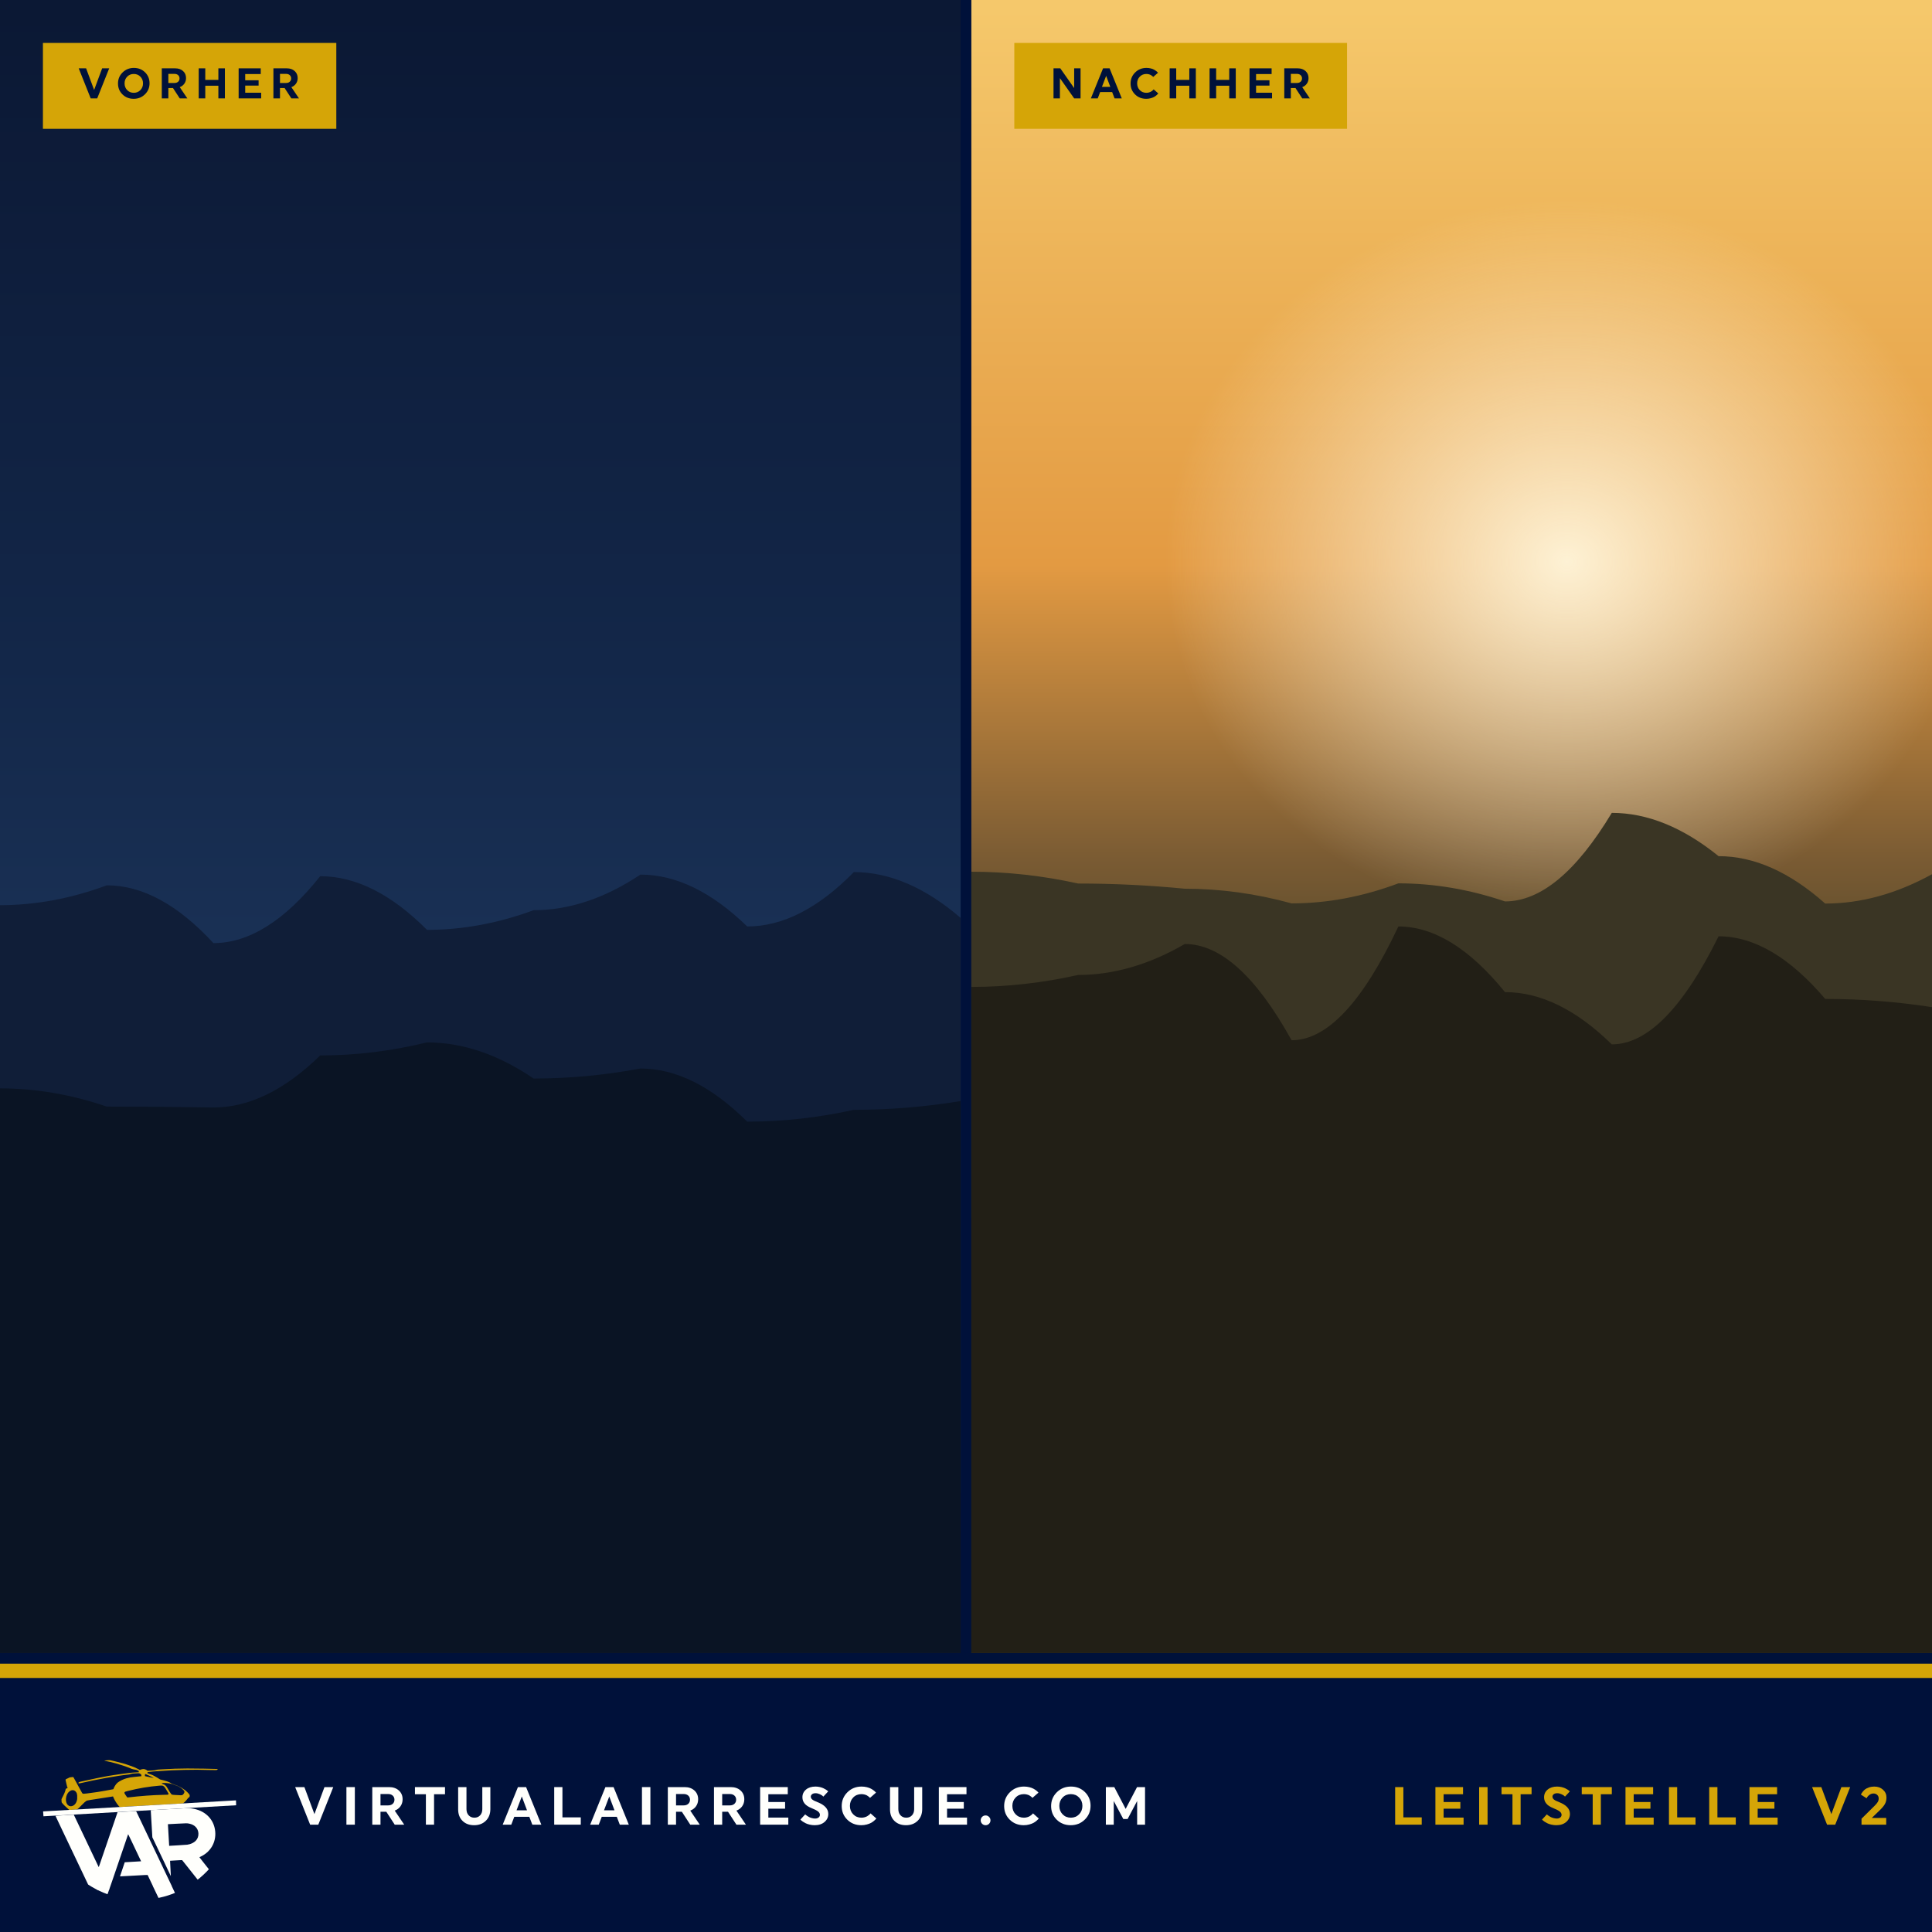
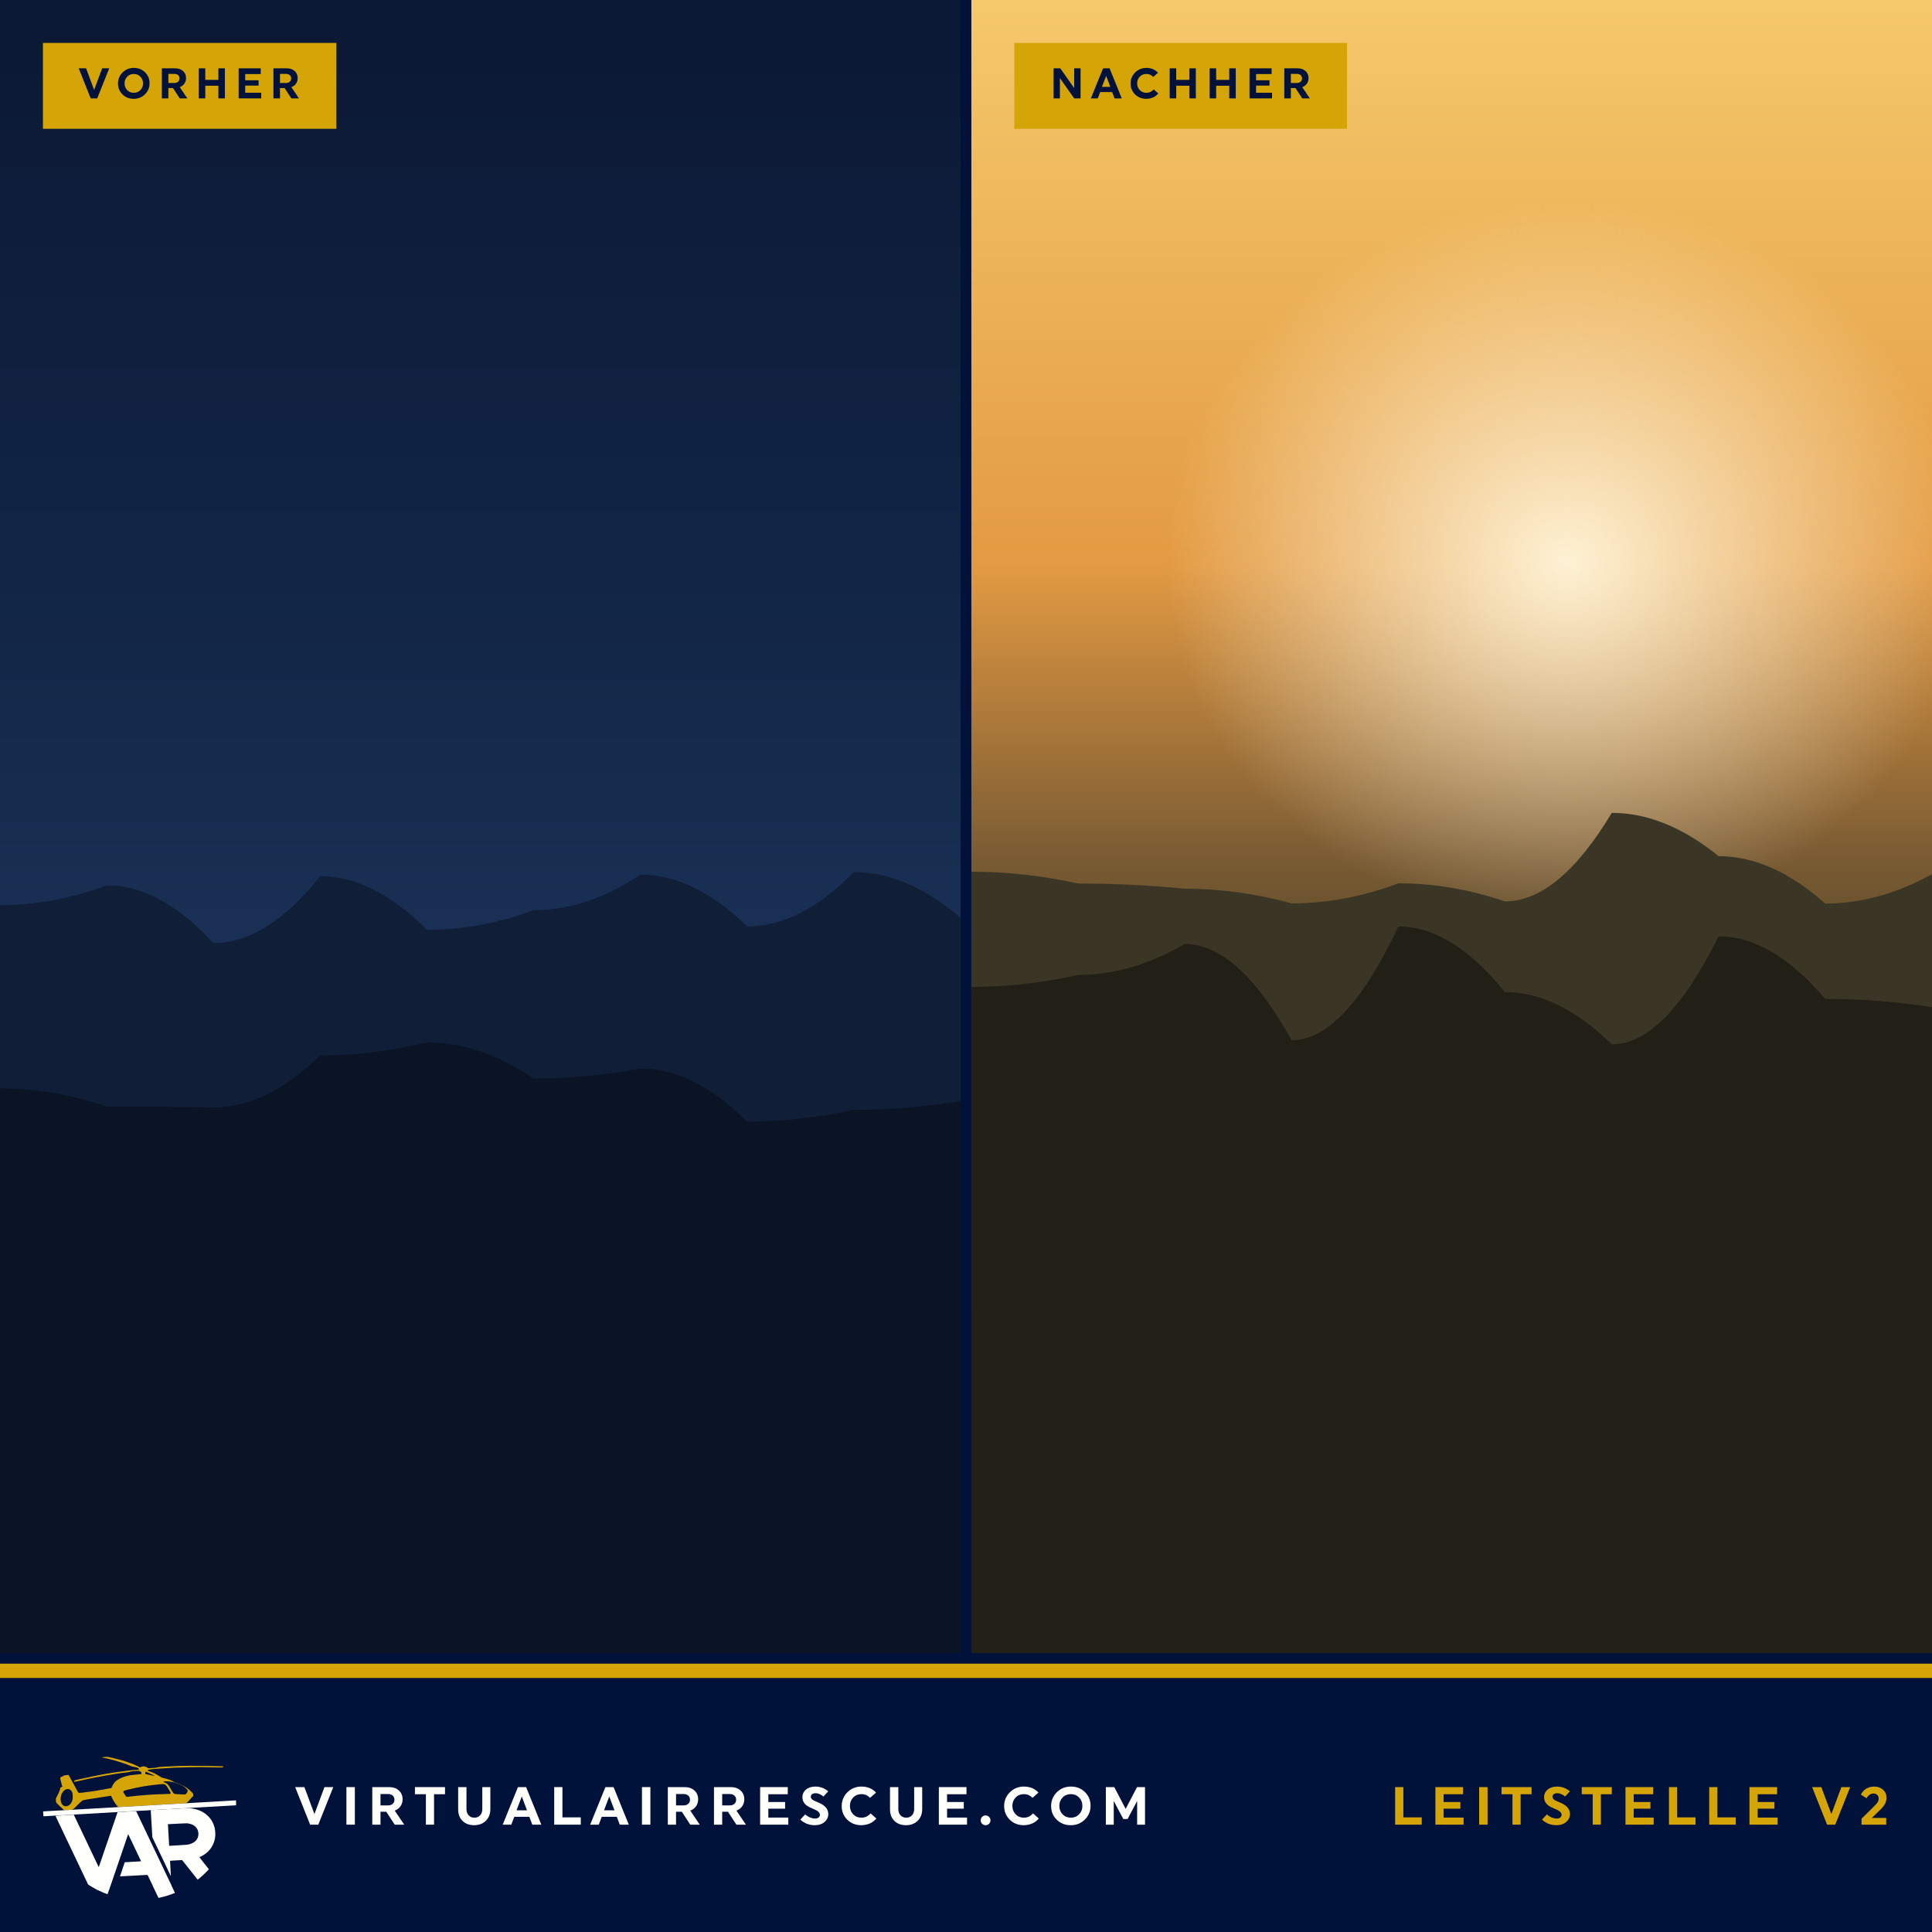
<svg xmlns="http://www.w3.org/2000/svg" viewBox="0 0 1080 1080" width="1080" height="1080">
  <rect width="1080" height="1080" fill="#00113A" />
  <defs>
    <clipPath id="cmp40">
      <rect x="0.0" y="0" width="537.0" height="924" />
    </clipPath>
  </defs>
  <g clip-path="url(#cmp40)">
    <g transform="translate(0.0,0)">
      <defs>
        <linearGradient id="sc41" x1="0" y1="0" x2="0" y2="1">
          <stop offset="0%" stop-color="#0B1834" />
          <stop offset="40%" stop-color="#132749" />
          <stop offset="62%" stop-color="#1B3358" />
          <stop offset="100%" stop-color="#0A1426" />
        </linearGradient>
      </defs>
      <rect width="537.0" height="924" fill="url(#sc41)" />
      <path d="M0,924 L0,506.0 Q29.8,506.0 59.7,494.9 Q89.5,494.9 119.3,527.2 Q149.2,527.2 179.0,489.8 Q208.8,489.8 238.7,519.8 Q268.5,519.8 298.3,508.8 Q328.2,508.8 358.0,488.9 Q387.8,488.9 417.7,517.9 Q447.5,517.9 477.3,487.5 Q507.2,487.5 537.0,513.1 L537.0,924 Z" fill="#101E38" />
      <path d="M0,924 L0,608.4 Q29.8,608.4 59.7,618.6 Q89.5,618.6 119.3,619.1 Q149.2,619.1 179.0,590.0 Q208.8,590.0 238.7,582.7 Q268.5,582.7 298.3,602.9 Q328.2,602.9 358.0,597.3 Q387.8,597.3 417.7,627.0 Q447.5,627.0 477.3,620.4 Q507.2,620.4 537.0,615.5 L537.0,924 Z" fill="#0A1424" />
    </g>
  </g>
  <rect x="24.0" y="24" width="164" height="48" fill="#D5A507" />
  <g fill="#00113A" transform="translate(44.0,55.0)">
    <path transform="translate(0.00,0) scale(0.024,-0.024)" d="M279.0 0.0 0.0 700.0H172.0L359.0 197.0L546.0 700.0H710.0L431.0 0.0Z" />
    <path transform="translate(20.88,0) scale(0.024,-0.024)" d="M413.0 130.0Q505.0 130.0 566.5 193.0Q628.0 256.0 628.0 350.0Q628.0 443.0 566.5 506.0Q505.0 569.0 413.0 569.0Q320.0 569.0 259.0 506.0Q198.0 443.0 198.0 350.0Q198.0 256.0 259.0 193.0Q320.0 130.0 413.0 130.0ZM152.0 604.5Q259.0 710.0 415.0 710.0Q571.0 710.0 675.5 607.0Q780.0 504.0 780.0 352.0Q780.0 200.0 673.0 95.0Q566.0 -10.0 410.0 -10.0Q254.0 -10.0 149.5 92.5Q45.0 195.0 45.0 347.0Q45.0 499.0 152.0 604.5Z" />
    <path transform="translate(44.52,0) scale(0.024,-0.024)" d="M374.0 571.0H233.0V359.0H374.0Q429.0 359.0 461.0 388.5Q493.0 418.0 493.0 465.0Q493.0 512.0 461.0 541.5Q429.0 571.0 374.0 571.0ZM80.0 0.0V700.0H393.0Q505.0 700.0 575.0 637.0Q645.0 574.0 645.0 473.0Q645.0 399.0 605.5 343.0Q566.0 287.0 498.0 262.0L675.0 0.0H498.0L341.0 241.0H233.0V0.0Z" />
    <path transform="translate(65.16,0) scale(0.024,-0.024)" d="M538.0 0.0V295.0H233.0V0.0H80.0V700.0H233.0V431.0H538.0V700.0H690.0V0.0Z" />
    <path transform="translate(87.48,0) scale(0.024,-0.024)" d="M605.0 0.0H80.0V700.0H595.0V567.0H233.0V422.0H545.0V298.0H233.0V132.0H605.0Z" />
    <path transform="translate(106.92,0) scale(0.024,-0.024)" d="M374.0 571.0H233.0V359.0H374.0Q429.0 359.0 461.0 388.5Q493.0 418.0 493.0 465.0Q493.0 512.0 461.0 541.5Q429.0 571.0 374.0 571.0ZM80.0 0.0V700.0H393.0Q505.0 700.0 575.0 637.0Q645.0 574.0 645.0 473.0Q645.0 399.0 605.5 343.0Q566.0 287.0 498.0 262.0L675.0 0.0H498.0L341.0 241.0H233.0V0.0Z" />
  </g>
  <defs>
    <clipPath id="cmp42">
      <rect x="543.0" y="0" width="537.0" height="924" />
    </clipPath>
  </defs>
  <g clip-path="url(#cmp42)">
    <g transform="translate(543.0,0)">
      <defs>
        <linearGradient id="sc43" x1="0" y1="0" x2="0" y2="1">
          <stop offset="0%" stop-color="#F5C86B" />
          <stop offset="34%" stop-color="#E39A42" />
          <stop offset="52%" stop-color="#7A5B33" />
          <stop offset="70%" stop-color="#22301F" />
          <stop offset="100%" stop-color="#141D14" />
        </linearGradient>
        <radialGradient id="sc43s">
          <stop offset="0%" stop-color="#FFF6DC" stop-opacity=".95" />
          <stop offset="100%" stop-color="#FFF6DC" stop-opacity="0" />
        </radialGradient>
      </defs>
      <rect width="537.0" height="924" fill="url(#sc43)" />
      <ellipse cx="333" cy="314" rx="226" ry="203" fill="url(#sc43s)" />
      <path d="M0,924 L0,487.3 Q29.8,487.3 59.7,493.9 Q89.5,493.9 119.3,496.8 Q149.2,496.8 179.0,505.0 Q208.8,505.0 238.7,493.8 Q268.5,493.8 298.3,503.9 Q328.2,503.9 358.0,454.4 Q387.8,454.4 417.7,478.6 Q447.5,478.6 477.3,505.1 Q507.2,505.1 537.0,488.7 L537.0,924 Z" fill="#3A3524" />
      <path d="M0,924 L0,551.7 Q29.8,551.7 59.7,545.0 Q89.5,545.0 119.3,527.7 Q149.2,527.7 179.0,581.5 Q208.8,581.5 238.7,517.9 Q268.5,517.9 298.3,554.6 Q328.2,554.6 358.0,583.8 Q387.8,583.8 417.7,523.4 Q447.5,523.4 477.3,558.4 Q507.2,558.4 537.0,563.0 L537.0,924 Z" fill="#221F16" />
    </g>
  </g>
  <rect x="567.0" y="24" width="186" height="48" fill="#D5A507" />
  <g fill="#00113A" transform="translate(587.0,55.0)">
    <path transform="translate(0.00,0) scale(0.024,-0.024)" d="M561.0 0.0 229.0 472.0V0.0H80.0V700.0H238.0L561.0 240.0V700.0H710.0V0.0Z" />
    <path transform="translate(22.80,0) scale(0.024,-0.024)" d="M356.0 525.0 258.0 268.0H453.0ZM436.0 700.0 720.0 0.0H552.0L496.0 147.0H216.0L160.0 0.0H0.0L284.0 700.0Z" />
    <path transform="translate(43.92,0) scale(0.024,-0.024)" d="M415.0 710.0Q467.0 710.0 513.5 698.5Q560.0 687.0 590.0 670.5Q620.0 654.0 642.0 637.0Q664.0 620.0 674.0 608.0L684.0 597.0L572.0 499.0Q570.0 502.0 566.0 506.5Q562.0 511.0 547.0 523.0Q532.0 535.0 515.5 544.5Q499.0 554.0 471.0 561.5Q443.0 569.0 413.0 569.0Q320.0 569.0 259.0 506.0Q198.0 443.0 198.0 350.0Q198.0 256.0 259.0 193.0Q320.0 130.0 413.0 130.0Q445.0 130.0 474.0 138.5Q503.0 147.0 522.0 158.5Q541.0 170.0 555.0 182.0Q569.0 194.0 576.0 202.0L582.0 211.0L690.0 115.0Q686.0 110.0 679.0 101.5Q672.0 93.0 647.0 71.5Q622.0 50.0 592.0 33.5Q562.0 17.0 513.0 3.5Q464.0 -10.0 410.0 -10.0Q254.0 -10.0 149.5 92.5Q45.0 195.0 45.0 347.0Q45.0 499.0 152.0 604.5Q259.0 710.0 415.0 710.0Z" />
    <path transform="translate(64.92,0) scale(0.024,-0.024)" d="M538.0 0.0V295.0H233.0V0.0H80.0V700.0H233.0V431.0H538.0V700.0H690.0V0.0Z" />
    <path transform="translate(87.24,0) scale(0.024,-0.024)" d="M538.0 0.0V295.0H233.0V0.0H80.0V700.0H233.0V431.0H538.0V700.0H690.0V0.0Z" />
    <path transform="translate(109.56,0) scale(0.024,-0.024)" d="M605.0 0.0H80.0V700.0H595.0V567.0H233.0V422.0H545.0V298.0H233.0V132.0H605.0Z" />
    <path transform="translate(129.00,0) scale(0.024,-0.024)" d="M374.0 571.0H233.0V359.0H374.0Q429.0 359.0 461.0 388.5Q493.0 418.0 493.0 465.0Q493.0 512.0 461.0 541.5Q429.0 571.0 374.0 571.0ZM80.0 0.0V700.0H393.0Q505.0 700.0 575.0 637.0Q645.0 574.0 645.0 473.0Q645.0 399.0 605.5 343.0Q566.0 287.0 498.0 262.0L675.0 0.0H498.0L341.0 241.0H233.0V0.0Z" />
  </g>
  <rect x="0" y="930" width="1080" height="150" fill="#00113A" />
  <rect x="0" y="930" width="1080" height="8" fill="#D5A507" />
  <g transform="translate(24,955.5) scale(0.21094)">
    <defs>
      <clipPath id="n1b44">
        <circle cx="256" cy="256" r="256" />
      </clipPath>
    </defs>
    <g clip-path="url(#n1b44)">
      <circle cx="256" cy="256" r="256" fill="#00113A" />
-       <g fill="#D5A507" transform="translate(49.00,134.89) scale(0.414)">
+       <g fill="#D5A507" transform="translate(34.00,126.11) scale(0.444)">
        <path d="M35.7 305.27C27.86 297.99 20 290.67 18.23 289.02C12.94 284.07 7.26 277.76 2.59 271.63C1.3 269.94 1.3 269.94 0.67 259.67C0.04 249.4 0.04 249.4 3.21 243.43C17.85 215.93 25.31 198.26 26.9 187.33C27.45 183.58 26.65 184.36 34.25 180.13C39.92 176.97 39.91 176.98 39.91 175.49C39.91 173.85 39.02 172.61 37.83 172.6C37.11 172.6 37.81 175.22 31.69 149.81C26.64 128.87 26.11 126.2 26.67 124.15C27.12 122.49 32.62 119.37 41.13 115.95C46.53 113.78 47.49 113.3 48.58 112.26C50.67 110.26 58.97 108.69 71.24 107.99C77.19 107.64 74.98 104.81 89.29 131.15C96.15 143.79 105.73 161.29 110.57 170.04C115.41 178.79 120.75 188.62 122.44 191.88C129.48 205.52 134.23 213.21 136.29 214.34C139.72 216.22 170.18 212.83 229.23 204.01C250.02 200.91 306.75 190.88 330.23 186.17C332.66 185.68 332.66 185.68 333.54 183.12C338.5 168.63 350.1 151.3 360.17 143.32C372.8 133.3 397.13 121.34 414.41 116.63C435.84 110.79 444.66 109.17 464.81 107.34C479.81 105.98 511.76 102.62 512.05 102.38C512.08 102.36 511.65 99.49 511.1 96.01C510.1 89.68 510.1 89.68 506.87 88.58C502.65 87.13 501 86.26 499.45 84.67C498.18 83.37 498.18 83.37 487.88 83.75C459.05 84.82 451.08 85.73 441.9 89.01C435.4 91.33 435.45 91.31 428.8 91.97C362.81 98.45 214.12 125.11 126.21 146.21C111.13 149.83 109.91 149.82 109.35 146.09C108.62 141.18 110.96 140.04 130.7 135.68C199.78 120.43 262.82 107.4 294.63 101.81C336.98 94.36 431.41 81.22 452.54 79.84C455.13 79.67 462.05 79.18 467.91 78.75C473.77 78.33 480.74 77.91 483.41 77.82C496.02 77.41 495.76 77.44 495.55 76.49C495.44 76.03 495.28 74.08 495.18 72.17C495.01 68.69 495.01 68.69 493.75 68.38C493.06 68.2 491.24 67.34 489.71 66.47C482.4 62.32 482.87 62.48 475.05 61.23C461.69 59.09 454.17 57.41 449.82 55.59C448.42 55 444.91 53.47 442.02 52.19C431.61 47.57 418.28 42.66 392.8 34.08C364.87 24.67 339.59 17.5 311.76 11.09C299.95 8.37 299.99 8.38 290.21 6.6C279.38 4.63 274.04 3.36 274.55 2.87C275.14 2.3 289.73 0.65 297.88 0.23C311.16 -0.46 311.55 -0.4 341.15 6.74C389.7 18.46 402.15 22.04 437.97 34.58C462.99 43.33 472.02 47.05 486.52 54.55C489.7 56.2 494.13 58.47 496.36 59.59C498.58 60.72 500.74 61.86 501.14 62.13C501.87 62.62 501.89 62.62 504.82 61.38C519.4 55.23 529.43 55.03 540.79 60.69C546.35 63.46 548.17 64.78 548.98 66.6C549.58 67.97 555.31 67.94 575.92 66.45C598.39 64.83 598.39 64.83 607.34 62.29C614.29 60.32 614.14 60.33 639.56 58.79C703.41 54.93 756.26 53.13 806.36 53.13C858.12 53.13 977.54 55.09 996.82 56.26C1000.43 56.48 1001.17 58.14 998.71 60.49C995.29 63.76 991.43 63.94 948.73 62.85C873.08 60.91 856.08 60.83 788.97 62.17C722.22 63.5 694.67 64.8 620.01 70.11C613.86 70.55 607 70.98 604.77 71.07C591.89 71.59 573.5 73.35 567.47 74.64C561.97 75.82 561.32 75.9 556.36 76.04C551.11 76.19 551.11 76.19 550.94 78.75C550.84 80.16 550.57 81.77 550.34 82.33C550.01 83.11 549.99 83.38 550.24 83.47C550.42 83.53 553.42 84.55 556.9 85.72C560.39 86.9 566.25 88.96 569.93 90.32C573.61 91.67 576.74 92.77 576.89 92.77C580.14 92.77 614.7 111.79 625.81 119.69C630.93 123.34 630.93 123.34 636.87 124.75C672.02 133.12 689.95 139.38 701.29 147.24C705.18 149.93 705.18 149.93 720.24 155.31C752.95 166.98 765.35 173.35 790.99 191.66C799.5 197.73 816.67 214.97 819.64 220.42C823.42 227.36 820.75 237.21 814.42 239.63C811.9 240.59 812.26 240.2 804.25 250.61C795.46 262.02 780.6 276.24 776.87 276.82C775.66 277 373.53 299.94 373.25 299.84C371.87 299.33 359.32 284.34 355.46 278.59C344.66 262.51 338.75 252.16 334.39 241.69C332.21 236.45 330.36 232.1 330.28 232.02C329.97 231.71 213.68 249.73 187.97 254.08C164.08 258.12 163.13 258.35 158.5 261.43C151.54 266.06 146.73 270.44 129.11 288.18C98.73 318.77 105.03 315.29 77.25 316.85C63.91 317.61 52.31 318.29 51.48 318.37C49.96 318.52 49.96 318.52 35.7 305.27ZM65.16 294.35C83.73 291.12 97.51 273.39 100.91 248.38C101.38 244.97 101.37 230.17 100.9 226C99.56 213.99 98.8 211.61 94.02 204.55C76.64 178.83 40.43 194.92 31.18 232.47C22.2 268.91 38.7 298.96 65.16 294.35ZM426.51 238.42C508.82 228.76 585.47 223.14 652.64 221.81C692.24 221.03 690.56 222.48 677.71 200.11C656.08 162.43 653.86 160.82 626.75 163.14C557.73 169.02 495.94 179.34 427.86 196.36C408.78 201.13 406.7 201.91 404.56 205.13C401.84 209.25 402.31 210.47 412.79 226.27C421.54 239.45 421.09 239.05 426.51 238.42ZM771.34 224.12C780.47 221.3 789.76 206.88 786.96 199.86C783.31 190.7 764.16 174.62 748.38 167.48C741.64 164.43 718.63 155.97 707.64 152.51C687.74 146.23 651.12 143.59 643.34 147.88C640.63 149.37 642.43 150.74 649.96 152.91C662.3 156.47 670.56 163.87 679.03 178.98C687.23 193.6 699.29 212.89 702.16 215.99C707.1 221.32 707.66 221.47 727.59 222.62C764.71 224.76 768.81 224.9 771.34 224.12ZM591.15 114.24C591.15 114.08 588 112.11 584.82 110.28C578.3 106.55 556.35 96.34 545.07 91.8C543.08 91 540.82 89.97 540.03 89.52C537.82 88.26 535.19 88.74 534.96 90.44C534.72 92.22 534.14 101.92 534.27 102.04C534.33 102.09 541.55 103.67 550.3 105.55C559.05 107.43 571.61 110.17 578.21 111.63C589.8 114.19 591.15 114.47 591.15 114.24Z" fill-rule="evenodd" />
      </g>
      <g transform="translate(256,256) rotate(-3.275)">
        <rect x="-614.4" y="0" width="1228.8" height="13" fill="#FFFFFC" />
      </g>
      <g transform="rotate(-3.275 256 256)">
        <defs>
          <clipPath id="wc1b44">
            <circle cx="256" cy="256" r="249.00" />
          </clipPath>
        </defs>
        <g clip-path="url(#wc1b44)">
          <g fill="#FFFFFC" transform="translate(32.03,269.00) scale(0.42394)">
            <path d="M195.1 478.09C193.93 477.63 193.3 476.14 173.69 427.85C169.31 417.07 161.96 399.04 157.36 387.77C144.85 357.16 130.53 321.99 124.7 307.6C121.86 300.58 116.25 286.82 112.24 277.02C99.77 246.52 89.4 221.12 84.01 207.84C76.29 188.85 63.1 156.48 36.82 92.04C5.35 14.87 0 1.67 0 1.08C0 0.81 25.85 0.66 57.45 0.74L114.9 0.89L119.73 12.77C122.38 19.3 128.74 34.93 133.87 47.51C145.14 75.16 159.52 110.48 170.14 136.58C174.45 147.19 182.06 165.9 187.05 178.15C196.26 200.76 206.8 226.67 220.74 260.99C224.99 271.44 230.49 284.93 232.96 290.97C235.43 297.02 240.44 309.31 244.09 318.29C251.9 337.51 251.75 337.2 252.42 336.01C252.69 335.53 256.69 325.8 261.33 314.39C269.84 293.41 277.55 274.47 295.12 231.29C300.44 218.23 308.05 199.52 312.04 189.73C318.74 173.26 325.93 155.59 346.48 105.11C350.8 94.49 358.42 75.79 363.41 63.54C368.4 51.29 376.16 32.19 380.66 21.08L388.83 0.89L446.64 0.59C478.44 0.43 504.66 0.45 504.91 0.64C505.16 0.82 508.67 9.11 512.7 19.04C516.73 28.98 524.11 47.13 529.11 59.38C541.84 90.6 555.55 124.24 565.9 149.64C570.75 161.56 578.1 179.6 582.23 189.73C586.36 199.85 593.99 218.56 599.17 231.29C604.36 244.03 612.91 265.01 618.18 277.91C633.59 315.68 644.01 341.24 650.83 358.08C654.35 366.73 659.95 380.49 663.29 388.66C666.63 396.82 673.22 412.99 677.95 424.58C682.68 436.18 689.46 452.8 693.03 461.52C696.6 470.24 699.52 477.52 699.52 477.7C699.52 477.88 673.66 478.03 642.04 478.03L584.56 478.03L581.68 471.05C577.2 460.19 560.23 418.53 557.18 410.93C555.68 407.17 554.19 403.76 553.87 403.36C553.42 402.77 535.39 402.61 467.27 402.61C419.95 402.61 381.24 402.46 381.24 402.26C381.24 402.07 384.56 393.72 388.61 383.71C396.8 363.5 408.21 335.11 412.82 323.49L415.81 315.92L467.08 315.77L518.34 315.62L513.87 304.63C511.41 298.59 505.44 283.89 500.59 271.97C495.75 260.05 487.88 240.68 483.1 228.92C478.32 217.16 470.83 198.72 466.45 187.95C450.59 148.87 447.82 142.25 447.34 142.09C447.07 142 445.2 146.13 443.18 151.28C441.16 156.42 434.67 172.52 428.75 187.05C422.83 201.59 414.81 221.36 410.93 231C407.04 240.63 399.56 259.07 394.3 271.97C376.24 316.27 366.82 339.41 358.64 359.56C345.14 392.83 338.8 408.42 330.37 429.04C311.03 476.38 310.36 477.95 309.1 478.28C307.23 478.79 196.4 478.6 195.1 478.09ZM881.95 474.91C879.81 472 876.03 466.65 856.48 438.84C852.23 432.79 840.49 416.09 830.38 401.72C820.26 387.35 807.21 368.78 801.36 360.45C784.84 336.91 776.14 324.62 775.21 323.48C774.4 322.5 772.01 322.45 736.79 322.59L699.23 322.74L698.93 370.83L698.63 418.92L690.21 398.15C685.57 386.72 677.74 367.49 672.81 355.4C667.87 343.32 660.52 325.28 656.47 315.32C652.42 305.36 644.8 286.65 639.54 273.75C634.28 260.85 625.94 240.41 621.01 228.33C616.08 216.24 608.68 198.2 604.57 188.24L597.09 170.13L596.94 85.03L596.79 -0.07L711.55 0.16C835.48 0.41 832.04 0.32 850.36 3.58C934.1 18.49 989.12 78.21 991.5 156.77C993.56 225.09 954.38 283.51 889.7 308.51C886.35 309.81 883.62 311.05 883.61 311.28C883.61 311.67 888.25 318.33 910.61 350.06C915.44 356.92 922.68 367.21 926.69 372.92C930.71 378.64 938.14 389.19 943.21 396.38C948.28 403.56 955.61 413.98 959.5 419.54C963.39 425.09 972.96 438.72 980.78 449.82C999.57 476.5 1000 477.12 1000 477.61C1000 477.84 973.95 478.03 942.12 478.03C884.24 478.03 884.24 478.03 881.95 474.91ZM812.44 228.62C858.16 224.16 885.99 198.77 885.99 161.52C885.99 130.34 865.44 106.28 831.53 97.74C817.42 94.19 818.24 94.23 756.09 93.98L698.93 93.75L698.93 161.48L698.93 229.22L752.61 229.22C784.27 229.22 808.81 228.97 812.44 228.62Z" fill-rule="evenodd" />
            <path d="M192.83 474.62 L311.60 474.62 L252.04 614.97 L252.04 614.97 ZM582.75 474.62 L697.88 474.62 L780.63 678.62 L666.26 678.62 ZM887.32 474.62 L997.18 474.62 L1138.70 678.62 L1067.96 678.62 Z" />
          </g>
        </g>
      </g>
    </g>
  </g>
  <g fill="#FFFFFC" transform="translate(165.0,1020.0)">
    <path transform="translate(0.00,0) scale(0.03,-0.03)" d="M279.0 0.0 0.0 700.0H172.0L359.0 197.0L546.0 700.0H710.0L431.0 0.0Z" />
    <path transform="translate(26.10,0) scale(0.03,-0.03)" d="M85.0 0.0V700.0H242.0V0.0Z" />
    <path transform="translate(40.71,0) scale(0.03,-0.03)" d="M374.0 571.0H233.0V359.0H374.0Q429.0 359.0 461.0 388.5Q493.0 418.0 493.0 465.0Q493.0 512.0 461.0 541.5Q429.0 571.0 374.0 571.0ZM80.0 0.0V700.0H393.0Q505.0 700.0 575.0 637.0Q645.0 574.0 645.0 473.0Q645.0 399.0 605.5 343.0Q566.0 287.0 498.0 262.0L675.0 0.0H498.0L341.0 241.0H233.0V0.0Z" />
    <path transform="translate(66.51,0) scale(0.03,-0.03)" d="M575.0 567.0H371.0V0.0H219.0V567.0H15.0V700.0H575.0Z" />
    <path transform="translate(89.01,0) scale(0.03,-0.03)" d="M520.0 700.0H670.0V290.0Q670.0 156.0 586.0 73.0Q502.0 -10.0 368.0 -10.0Q233.0 -10.0 151.5 70.5Q70.0 151.0 70.0 285.0V700.0H225.0V290.0Q225.0 218.0 266.0 174.0Q307.0 130.0 373.0 130.0Q439.0 130.0 479.5 174.0Q520.0 218.0 520.0 290.0Z" />
    <path transform="translate(116.01,0) scale(0.03,-0.03)" d="M356.0 525.0 258.0 268.0H453.0ZM436.0 700.0 720.0 0.0H552.0L496.0 147.0H216.0L160.0 0.0H0.0L284.0 700.0Z" />
    <path transform="translate(142.41,0) scale(0.03,-0.03)" d="M575.0 0.0H80.0V700.0H233.0V136.0H575.0Z" />
    <path transform="translate(164.91,0) scale(0.03,-0.03)" d="M356.0 525.0 258.0 268.0H453.0ZM436.0 700.0 720.0 0.0H552.0L496.0 147.0H216.0L160.0 0.0H0.0L284.0 700.0Z" />
    <path transform="translate(191.31,0) scale(0.03,-0.03)" d="M85.0 0.0V700.0H242.0V0.0Z" />
    <path transform="translate(205.92,0) scale(0.03,-0.03)" d="M374.0 571.0H233.0V359.0H374.0Q429.0 359.0 461.0 388.5Q493.0 418.0 493.0 465.0Q493.0 512.0 461.0 541.5Q429.0 571.0 374.0 571.0ZM80.0 0.0V700.0H393.0Q505.0 700.0 575.0 637.0Q645.0 574.0 645.0 473.0Q645.0 399.0 605.5 343.0Q566.0 287.0 498.0 262.0L675.0 0.0H498.0L341.0 241.0H233.0V0.0Z" />
    <path transform="translate(231.72,0) scale(0.03,-0.03)" d="M374.0 571.0H233.0V359.0H374.0Q429.0 359.0 461.0 388.5Q493.0 418.0 493.0 465.0Q493.0 512.0 461.0 541.5Q429.0 571.0 374.0 571.0ZM80.0 0.0V700.0H393.0Q505.0 700.0 575.0 637.0Q645.0 574.0 645.0 473.0Q645.0 399.0 605.5 343.0Q566.0 287.0 498.0 262.0L675.0 0.0H498.0L341.0 241.0H233.0V0.0Z" />
    <path transform="translate(257.52,0) scale(0.03,-0.03)" d="M605.0 0.0H80.0V700.0H595.0V567.0H233.0V422.0H545.0V298.0H233.0V132.0H605.0Z" />
    <path transform="translate(281.82,0) scale(0.03,-0.03)" d="M340.0 419.0Q540.0 341.0 540.0 200.0Q540.0 110.0 470.0 50.0Q400.0 -10.0 287.0 -10.0Q238.0 -10.0 192.5 1.0Q147.0 12.0 117.0 27.0Q87.0 42.0 64.0 57.5Q41.0 73.0 30.0 84.0L20.0 95.0L110.0 192.0Q113.0 189.0 119.0 183.5Q125.0 178.0 144.0 164.5Q163.0 151.0 183.5 141.0Q204.0 131.0 234.5 122.5Q265.0 114.0 295.0 114.0Q334.0 114.0 359.0 133.5Q384.0 153.0 384.0 183.0Q384.0 218.0 350.0 245.5Q316.0 273.0 225.0 310.0Q58.0 375.0 58.0 511.0Q58.0 598.0 125.0 654.0Q192.0 710.0 301.0 710.0Q344.0 710.0 384.0 700.5Q424.0 691.0 450.5 678.0Q477.0 665.0 498.0 652.0Q519.0 639.0 528.0 630.0L538.0 620.0L448.0 523.0Q441.0 530.0 429.0 540.5Q417.0 551.0 379.5 568.5Q342.0 586.0 303.0 586.0Q261.0 586.0 237.5 567.0Q214.0 548.0 214.0 523.0Q214.0 492.0 240.5 469.5Q267.0 447.0 340.0 419.0Z" />
    <path transform="translate(304.17,0) scale(0.03,-0.03)" d="M415.0 710.0Q467.0 710.0 513.5 698.5Q560.0 687.0 590.0 670.5Q620.0 654.0 642.0 637.0Q664.0 620.0 674.0 608.0L684.0 597.0L572.0 499.0Q570.0 502.0 566.0 506.5Q562.0 511.0 547.0 523.0Q532.0 535.0 515.5 544.5Q499.0 554.0 471.0 561.5Q443.0 569.0 413.0 569.0Q320.0 569.0 259.0 506.0Q198.0 443.0 198.0 350.0Q198.0 256.0 259.0 193.0Q320.0 130.0 413.0 130.0Q445.0 130.0 474.0 138.5Q503.0 147.0 522.0 158.5Q541.0 170.0 555.0 182.0Q569.0 194.0 576.0 202.0L582.0 211.0L690.0 115.0Q686.0 110.0 679.0 101.5Q672.0 93.0 647.0 71.5Q622.0 50.0 592.0 33.5Q562.0 17.0 513.0 3.5Q464.0 -10.0 410.0 -10.0Q254.0 -10.0 149.5 92.5Q45.0 195.0 45.0 347.0Q45.0 499.0 152.0 604.5Q259.0 710.0 415.0 710.0Z" />
    <path transform="translate(330.42,0) scale(0.03,-0.03)" d="M520.0 700.0H670.0V290.0Q670.0 156.0 586.0 73.0Q502.0 -10.0 368.0 -10.0Q233.0 -10.0 151.5 70.5Q70.0 151.0 70.0 285.0V700.0H225.0V290.0Q225.0 218.0 266.0 174.0Q307.0 130.0 373.0 130.0Q439.0 130.0 479.5 174.0Q520.0 218.0 520.0 290.0Z" />
    <path transform="translate(357.42,0) scale(0.03,-0.03)" d="M605.0 0.0H80.0V700.0H595.0V567.0H233.0V422.0H545.0V298.0H233.0V132.0H605.0Z" />
    <path transform="translate(381.72,0) scale(0.03,-0.03)" d="M141.0 172.0Q178.0 172.0 205.0 145.0Q232.0 118.0 232.0 81.0Q232.0 43.0 205.5 16.5Q179.0 -10.0 141.0 -10.0Q103.0 -10.0 76.5 16.5Q50.0 43.0 50.0 81.0Q50.0 119.0 76.5 145.5Q103.0 172.0 141.0 172.0Z" />
    <path transform="translate(394.98,0) scale(0.03,-0.03)" d="M415.0 710.0Q467.0 710.0 513.5 698.5Q560.0 687.0 590.0 670.5Q620.0 654.0 642.0 637.0Q664.0 620.0 674.0 608.0L684.0 597.0L572.0 499.0Q570.0 502.0 566.0 506.5Q562.0 511.0 547.0 523.0Q532.0 535.0 515.5 544.5Q499.0 554.0 471.0 561.5Q443.0 569.0 413.0 569.0Q320.0 569.0 259.0 506.0Q198.0 443.0 198.0 350.0Q198.0 256.0 259.0 193.0Q320.0 130.0 413.0 130.0Q445.0 130.0 474.0 138.5Q503.0 147.0 522.0 158.5Q541.0 170.0 555.0 182.0Q569.0 194.0 576.0 202.0L582.0 211.0L690.0 115.0Q686.0 110.0 679.0 101.5Q672.0 93.0 647.0 71.5Q622.0 50.0 592.0 33.5Q562.0 17.0 513.0 3.5Q464.0 -10.0 410.0 -10.0Q254.0 -10.0 149.5 92.5Q45.0 195.0 45.0 347.0Q45.0 499.0 152.0 604.5Q259.0 710.0 415.0 710.0Z" />
    <path transform="translate(421.23,0) scale(0.03,-0.03)" d="M413.0 130.0Q505.0 130.0 566.5 193.0Q628.0 256.0 628.0 350.0Q628.0 443.0 566.5 506.0Q505.0 569.0 413.0 569.0Q320.0 569.0 259.0 506.0Q198.0 443.0 198.0 350.0Q198.0 256.0 259.0 193.0Q320.0 130.0 413.0 130.0ZM152.0 604.5Q259.0 710.0 415.0 710.0Q571.0 710.0 675.5 607.0Q780.0 504.0 780.0 352.0Q780.0 200.0 673.0 95.0Q566.0 -10.0 410.0 -10.0Q254.0 -10.0 149.5 92.5Q45.0 195.0 45.0 347.0Q45.0 499.0 152.0 604.5Z" />
    <path transform="translate(450.78,0) scale(0.03,-0.03)" d="M405.0 105.0 227.0 441.0V0.0H80.0V700.0H237.0L449.0 294.0L661.0 700.0H810.0V0.0H663.0V441.0L485.0 105.0Z" />
  </g>
  <g fill="#D5A507" transform="translate(777.5,1020.0)">
    <path transform="translate(0.00,0) scale(0.03,-0.03)" d="M575.0 0.0H80.0V700.0H233.0V136.0H575.0Z" />
    <path transform="translate(22.50,0) scale(0.03,-0.03)" d="M605.0 0.0H80.0V700.0H595.0V567.0H233.0V422.0H545.0V298.0H233.0V132.0H605.0Z" />
    <path transform="translate(46.80,0) scale(0.03,-0.03)" d="M85.0 0.0V700.0H242.0V0.0Z" />
    <path transform="translate(61.41,0) scale(0.03,-0.03)" d="M575.0 567.0H371.0V0.0H219.0V567.0H15.0V700.0H575.0Z" />
    <path transform="translate(83.91,0) scale(0.03,-0.03)" d="M340.0 419.0Q540.0 341.0 540.0 200.0Q540.0 110.0 470.0 50.0Q400.0 -10.0 287.0 -10.0Q238.0 -10.0 192.5 1.0Q147.0 12.0 117.0 27.0Q87.0 42.0 64.0 57.5Q41.0 73.0 30.0 84.0L20.0 95.0L110.0 192.0Q113.0 189.0 119.0 183.5Q125.0 178.0 144.0 164.5Q163.0 151.0 183.5 141.0Q204.0 131.0 234.5 122.5Q265.0 114.0 295.0 114.0Q334.0 114.0 359.0 133.5Q384.0 153.0 384.0 183.0Q384.0 218.0 350.0 245.5Q316.0 273.0 225.0 310.0Q58.0 375.0 58.0 511.0Q58.0 598.0 125.0 654.0Q192.0 710.0 301.0 710.0Q344.0 710.0 384.0 700.5Q424.0 691.0 450.5 678.0Q477.0 665.0 498.0 652.0Q519.0 639.0 528.0 630.0L538.0 620.0L448.0 523.0Q441.0 530.0 429.0 540.5Q417.0 551.0 379.5 568.5Q342.0 586.0 303.0 586.0Q261.0 586.0 237.5 567.0Q214.0 548.0 214.0 523.0Q214.0 492.0 240.5 469.5Q267.0 447.0 340.0 419.0Z" />
    <path transform="translate(106.26,0) scale(0.03,-0.03)" d="M575.0 567.0H371.0V0.0H219.0V567.0H15.0V700.0H575.0Z" />
    <path transform="translate(128.76,0) scale(0.03,-0.03)" d="M605.0 0.0H80.0V700.0H595.0V567.0H233.0V422.0H545.0V298.0H233.0V132.0H605.0Z" />
    <path transform="translate(153.06,0) scale(0.03,-0.03)" d="M575.0 0.0H80.0V700.0H233.0V136.0H575.0Z" />
    <path transform="translate(175.56,0) scale(0.03,-0.03)" d="M575.0 0.0H80.0V700.0H233.0V136.0H575.0Z" />
    <path transform="translate(198.06,0) scale(0.03,-0.03)" d="M605.0 0.0H80.0V700.0H595.0V567.0H233.0V422.0H545.0V298.0H233.0V132.0H605.0Z" />
    <path transform="translate(235.47,0) scale(0.03,-0.03)" d="M279.0 0.0 0.0 700.0H172.0L359.0 197.0L546.0 700.0H710.0L431.0 0.0Z" />
    <path transform="translate(261.57,0) scale(0.03,-0.03)" d="M51.0 111.0 293.0 350.0Q337.0 393.0 354.0 423.0Q371.0 453.0 371.0 489.0Q371.0 528.0 343.5 554.5Q316.0 581.0 273.0 581.0Q235.0 581.0 203.0 558.5Q171.0 536.0 158.0 514.0L145.0 492.0L40.0 560.0Q42.0 566.0 47.0 576.0Q52.0 586.0 72.0 612.0Q92.0 638.0 117.5 658.0Q143.0 678.0 188.5 694.0Q234.0 710.0 287.0 710.0Q386.0 710.0 451.0 651.5Q516.0 593.0 516.0 506.0Q516.0 438.0 487.0 385.5Q458.0 333.0 390.0 268.0L242.0 125.0H511.0V0.0H51.0Z" />
  </g>
</svg>
